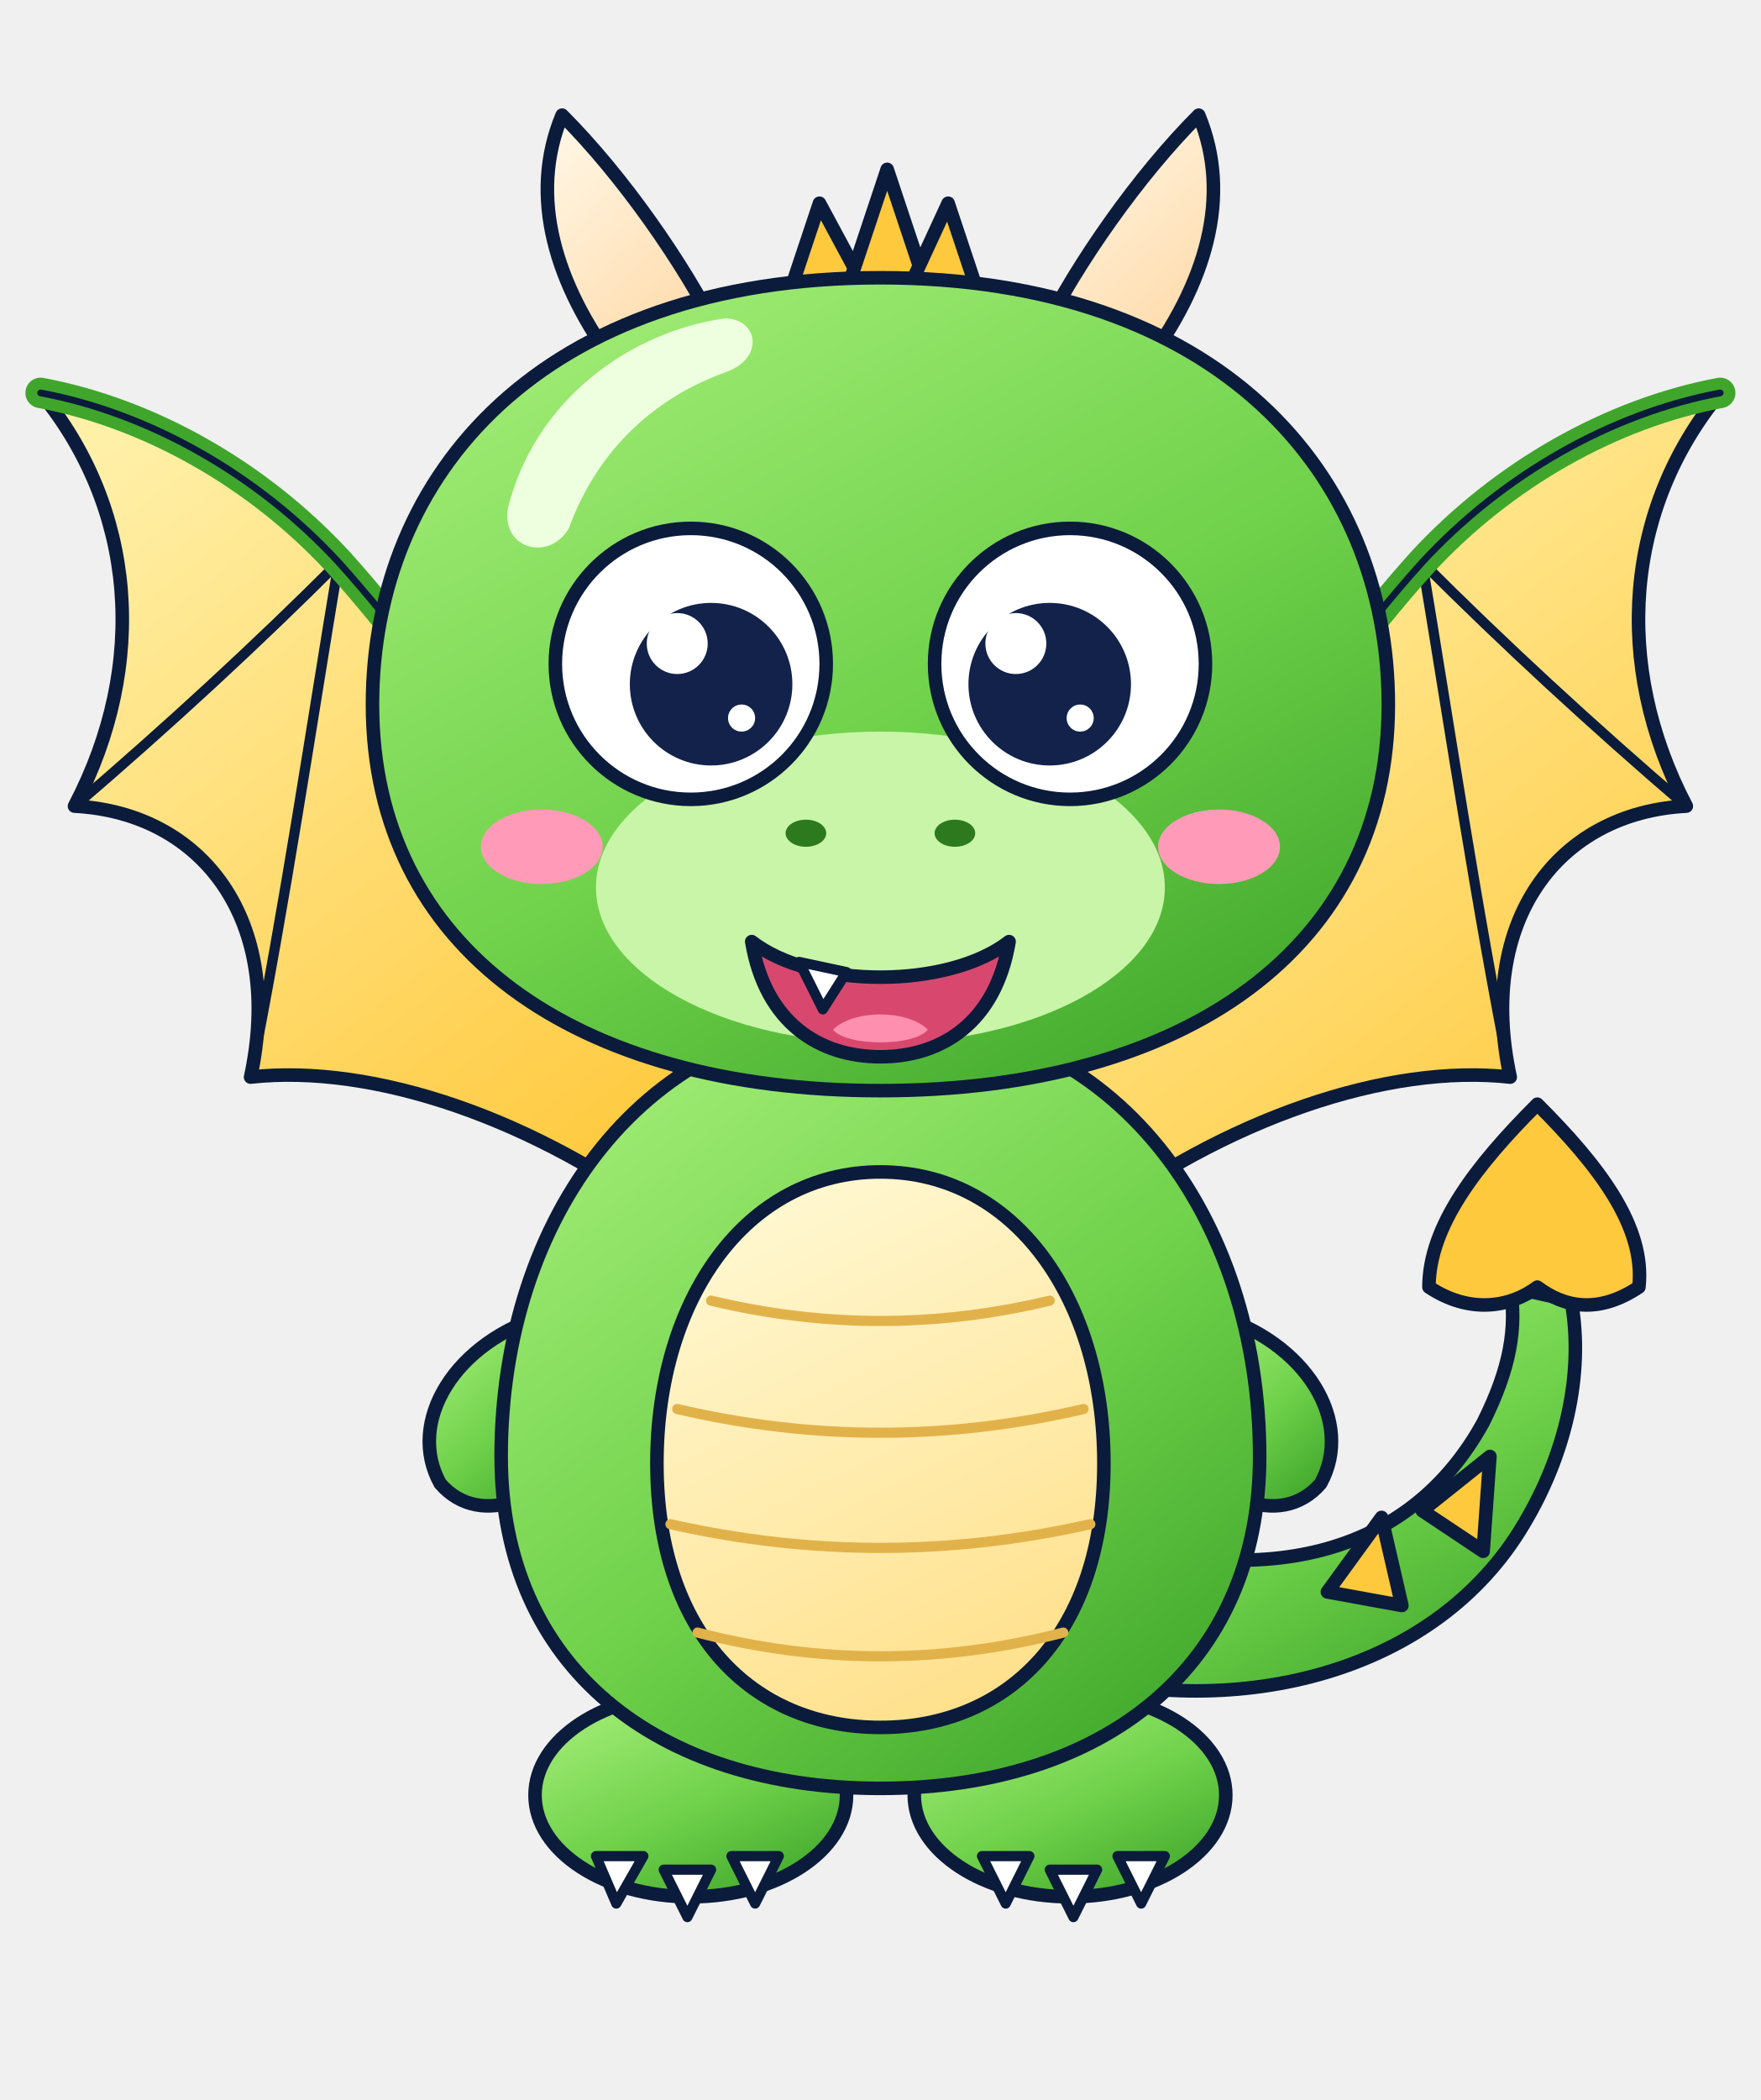
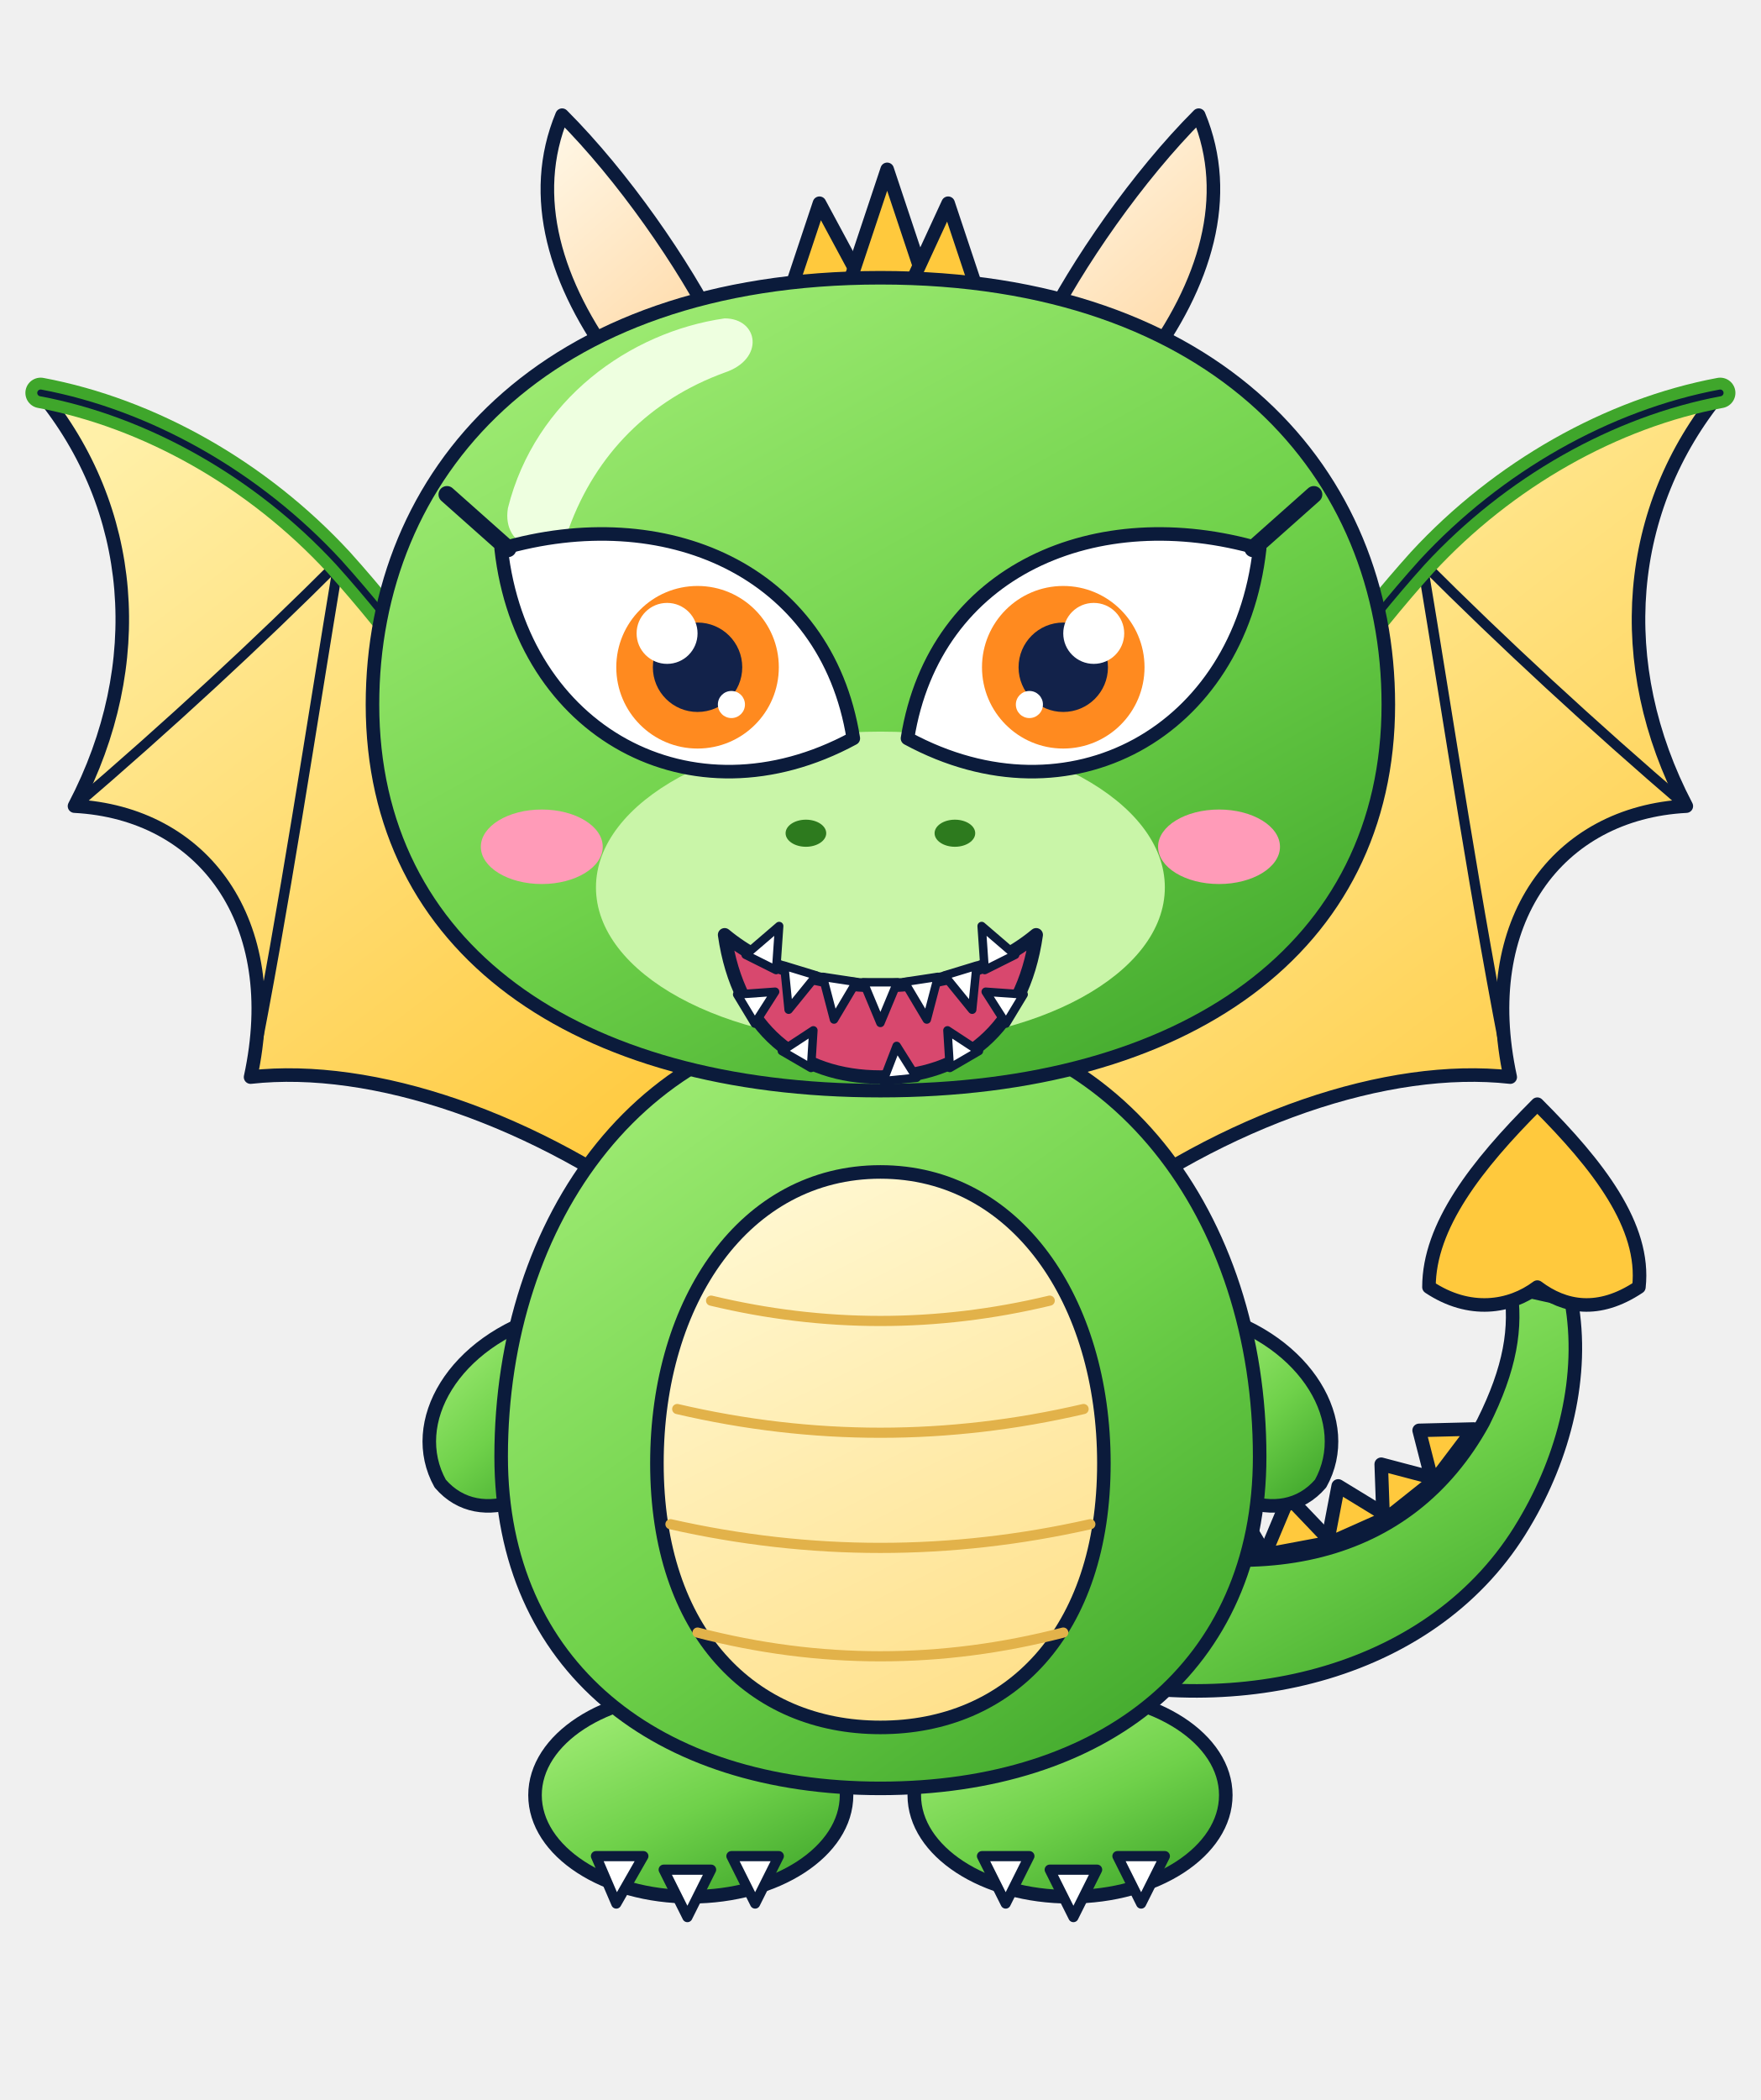
<svg xmlns="http://www.w3.org/2000/svg" viewBox="0 0 520 620">
  <defs>
    <linearGradient id="skin" x1="0.15" y1="0" x2="0.85" y2="1">
      <stop offset="0" stop-color="#A4EE78" />
      <stop offset="0.55" stop-color="#6FD14A" />
      <stop offset="1" stop-color="#3FA62B" />
    </linearGradient>
    <linearGradient id="belly" x1="0.3" y1="0" x2="0.7" y2="1">
      <stop offset="0" stop-color="#FFF8D2" />
      <stop offset="1" stop-color="#FFE08A" />
    </linearGradient>
    <linearGradient id="horn" x1="0.2" y1="0" x2="0.8" y2="1">
      <stop offset="0" stop-color="#FFF6E4" />
      <stop offset="1" stop-color="#FFD9A6" />
    </linearGradient>
    <linearGradient id="wing" x1="0.2" y1="0" x2="0.8" y2="1">
      <stop offset="0" stop-color="#FFF0A8" />
      <stop offset="1" stop-color="#FFC93D" />
    </linearGradient>
  </defs>
  <g stroke="#0B1B3B" stroke-width="4" stroke-linejoin="round" stroke-linecap="round">
+     <path fill="#FFC93D" d="M353.6 458.4 L363.9 442.4 L373.6 458.7 Z" />
+     <path fill="#FFC93D" d="M373.5 459 L380.6 442.1 L393.2 455.3 Z" />
+     <path fill="#FFC93D" d="M391.9 455.9 L395.2 438.7 L410.1 447.8 Z" />
+     <path fill="#FFC93D" d="M408.5 449.1 L407.9 432.3 L424.2 436.6 Z" />
+     <path fill="#FFC93D" d="M423.1 437.9 L419.1 422.3 L435.2 421.9 Z" />
    <path fill="url(#skin)" d="M318 452 C372 470 416 460 438 420 C446 404 448 392 446 380 L464 384 C468 406 462 430 450 450 C424 494 366 508 314 494 Z" />
    <path fill="#FFC93D" d="M454 326 C472 344 486 362 484 380 C472 388 462 386 454 380 C446 386 434 388 422 380 C422 362 436 344 454 326 Z" />
-     <path fill="#FFC93D" d="M392 470 L408 448 L414 474 Z" />
-     <path fill="#FFC93D" d="M420 446 L440 430 L438 458 Z" />
    <path fill="url(#wing)" d="M205 318 C170 262 136 206 100 166 C76 140 44 122 12 116 C40 150 44 196 22 238 C60 240 84 272 74 318 C110 314 158 330 200 362 Z" />
    <path fill="none" stroke-width="3" d="M100 166 C76 190 50 214 22 238" />
    <path fill="none" stroke-width="3" d="M100 166 C92 214 84 268 74 318" />
    <path fill="none" stroke="#3FA62B" stroke-width="9" d="M205 318 C170 262 136 206 100 166 C76 140 44 122 12 116" />
    <path fill="none" stroke-width="2" d="M205 318 C170 262 136 206 100 166 C76 140 44 122 12 116" />
    <path fill="url(#wing)" d="M315 318 C350 262 384 206 420 166 C444 140 476 122 508 116 C480 150 476 196 498 238 C460 240 436 272 446 318 C410 314 362 330 320 362 Z" />
    <path fill="none" stroke-width="3" d="M420 166 C444 190 470 214 498 238" />
    <path fill="none" stroke-width="3" d="M420 166 C428 214 436 268 446 318" />
    <path fill="none" stroke="#3FA62B" stroke-width="9" d="M315 318 C350 262 384 206 420 166 C444 140 476 122 508 116" />
    <path fill="none" stroke-width="2" d="M315 318 C350 262 384 206 420 166 C444 140 476 122 508 116" />
    <ellipse fill="url(#skin)" cx="204" cy="530" rx="46" ry="30" />
    <ellipse fill="url(#skin)" cx="316" cy="530" rx="46" ry="30" />
    <path fill="#FFFFFF" stroke-width="3" d="M176 548 L182 562 L190 548 Z M196 552 L203 566 L210 552 Z M216 548 L223 562 L230 548 Z" />
    <path fill="#FFFFFF" stroke-width="3" d="M290 548 L297 562 L304 548 Z M310 552 L317 566 L324 552 Z M330 548 L337 562 L344 548 Z" />
    <path fill="url(#skin)" d="M162 388 C134 396 120 420 130 438 C142 452 164 442 172 424 Z" />
    <path fill="url(#skin)" d="M358 388 C386 396 400 420 390 438 C378 452 356 442 348 424 Z" />
    <path fill="url(#skin)" d="M260 300 C330 300 372 360 372 430 C372 492 326 528 260 528 C194 528 148 492 148 430 C148 360 190 300 260 300 Z" />
    <path fill="url(#belly)" d="M260 346 C300 346 326 384 326 432 C326 482 298 510 260 510 C222 510 194 482 194 432 C194 384 220 346 260 346 Z" />
    <path fill="none" stroke="#E2B24A" stroke-width="3" d="M210 384 Q260 396 310 384 M200 416 Q260 430 320 416 M198 450 Q260 464 322 450 M206 482 Q260 496 314 482" />
    <path fill="#FFC93D" d="M232 90 L242 60 L256 86 Z" />
    <path fill="#FFC93D" d="M250 86 L262 50 L274 86 Z" />
    <path fill="#FFC93D" d="M268 86 L280 60 L290 90 Z" />
    <path fill="url(#horn)" d="M182 108 C164 84 156 58 166 34 C184 52 202 78 212 98 Z" />
    <path fill="url(#horn)" d="M338 108 C356 84 364 58 354 34 C336 52 318 78 308 98 Z" />
    <path fill="url(#skin)" d="M260 82 C360 82 410 140 410 208 C410 280 350 322 260 322 C170 322 110 280 110 208 C110 140 160 82 260 82 Z" />
    <path fill="#EEFFE0" stroke="none" d="M150 150 C158 118 186 98 214 94 C224 94 226 106 214 110 C192 118 176 134 168 156 C162 166 148 162 150 150 Z" />
    <ellipse fill="#C9F5A8" stroke="none" cx="260" cy="262" rx="84" ry="46" />
    <ellipse fill="#2D7A1E" stroke="none" cx="238" cy="246" rx="6" ry="4" />
    <ellipse fill="#2D7A1E" stroke="none" cx="282" cy="246" rx="6" ry="4" />
-     <circle fill="#FFFFFF" cx="204" cy="196" r="40" />
-     <circle fill="#12224A" stroke="none" cx="210" cy="202" r="24" />
-     <circle fill="#FFFFFF" stroke="none" cx="200" cy="190" r="9" />
-     <circle fill="#FFFFFF" stroke="none" cx="219" cy="212" r="4" />
-     <circle fill="#FFFFFF" cx="316" cy="196" r="40" />
-     <circle fill="#12224A" stroke="none" cx="310" cy="202" r="24" />
-     <circle fill="#FFFFFF" stroke="none" cx="300" cy="190" r="9" />
-     <circle fill="#FFFFFF" stroke="none" cx="319" cy="212" r="4" />
-     <path fill="#D8486E" d="M222 278 C240 292 280 292 298 278 C294 302 278 312 260 312 C242 312 226 302 222 278 Z" />
-     <path fill="#FFFFFF" stroke-width="3" d="M236 284 L243 298 L250 287 Z" />
-     <path fill="#FF8FAE" stroke="none" d="M246 304 C252 298 268 298 274 304 C270 309 250 309 246 304 Z" />
+     <path class="dragon-eyeball" fill="#FFFFFF" d="M252 218 C244 168 196 148 148 162 C154 216 204 244 252 218 Z" />
+     <circle fill="#FF8A1F" stroke="none" cx="206" cy="197" r="24" />
+     <circle fill="#12224A" stroke="none" cx="206" cy="197" r="13.2" />
+     <circle fill="#FFFFFF" stroke="none" cx="197" cy="187" r="9" />
+     <circle fill="#FFFFFF" stroke="none" cx="216" cy="208" r="4" />
+     <path fill="none" stroke-width="5" d="M150 162 L132 146" />
+     <path class="dragon-eyeball" fill="#FFFFFF" d="M268 218 C276 168 324 148 372 162 C366 216 316 244 268 218 Z" />
+     <circle fill="#FF8A1F" stroke="none" cx="314" cy="197" r="24" />
+     <circle fill="#12224A" stroke="none" cx="314" cy="197" r="13.2" />
+     <circle fill="#FFFFFF" stroke="none" cx="323" cy="187" r="9" />
+     <circle fill="#FFFFFF" stroke="none" cx="304" cy="208" r="4" />
+     <path fill="none" stroke-width="5" d="M370 162 L388 146" />
+     <path fill="#D8486E" d="M214 276 C238 296 282 296 306 276 C302 304 284 318 260 318 C236 318 218 304 214 276 Z" />
+     <path fill="#FFFFFF" stroke-width="2.5" d="M220.2 281.9 L230.1 273.4 L229.2 286.4 Z M231.6 285.1 L232.9 298.1 L241.1 288 Z M243 288.4 L246.3 301 L252.9 289.9 Z M255 290 L260 302 L265 290 Z M267.1 289.9 L273.7 301 L277 288.4 Z M278.9 288 L287.1 298.1 L288.4 285.1 Z M290.8 286.4 L289.9 273.4 L299.8 281.9 Z M302.3 293.6 L291.1 292.8 L297.1 302.2 Z M289.1 310.3 L279.8 304.2 L280.5 315.3 Z M270.7 318.2 L264.8 308.8 L260.8 319.2 Z M239.5 315.3 L240.2 304.2 L230.9 310.3 Z M222.9 302.2 L228.9 292.8 L217.7 293.6 Z" />
    <ellipse fill="#FF9BB8" stroke="none" cx="160" cy="250" rx="18" ry="11" />
    <ellipse fill="#FF9BB8" stroke="none" cx="360" cy="250" rx="18" ry="11" />
  </g>
</svg>
